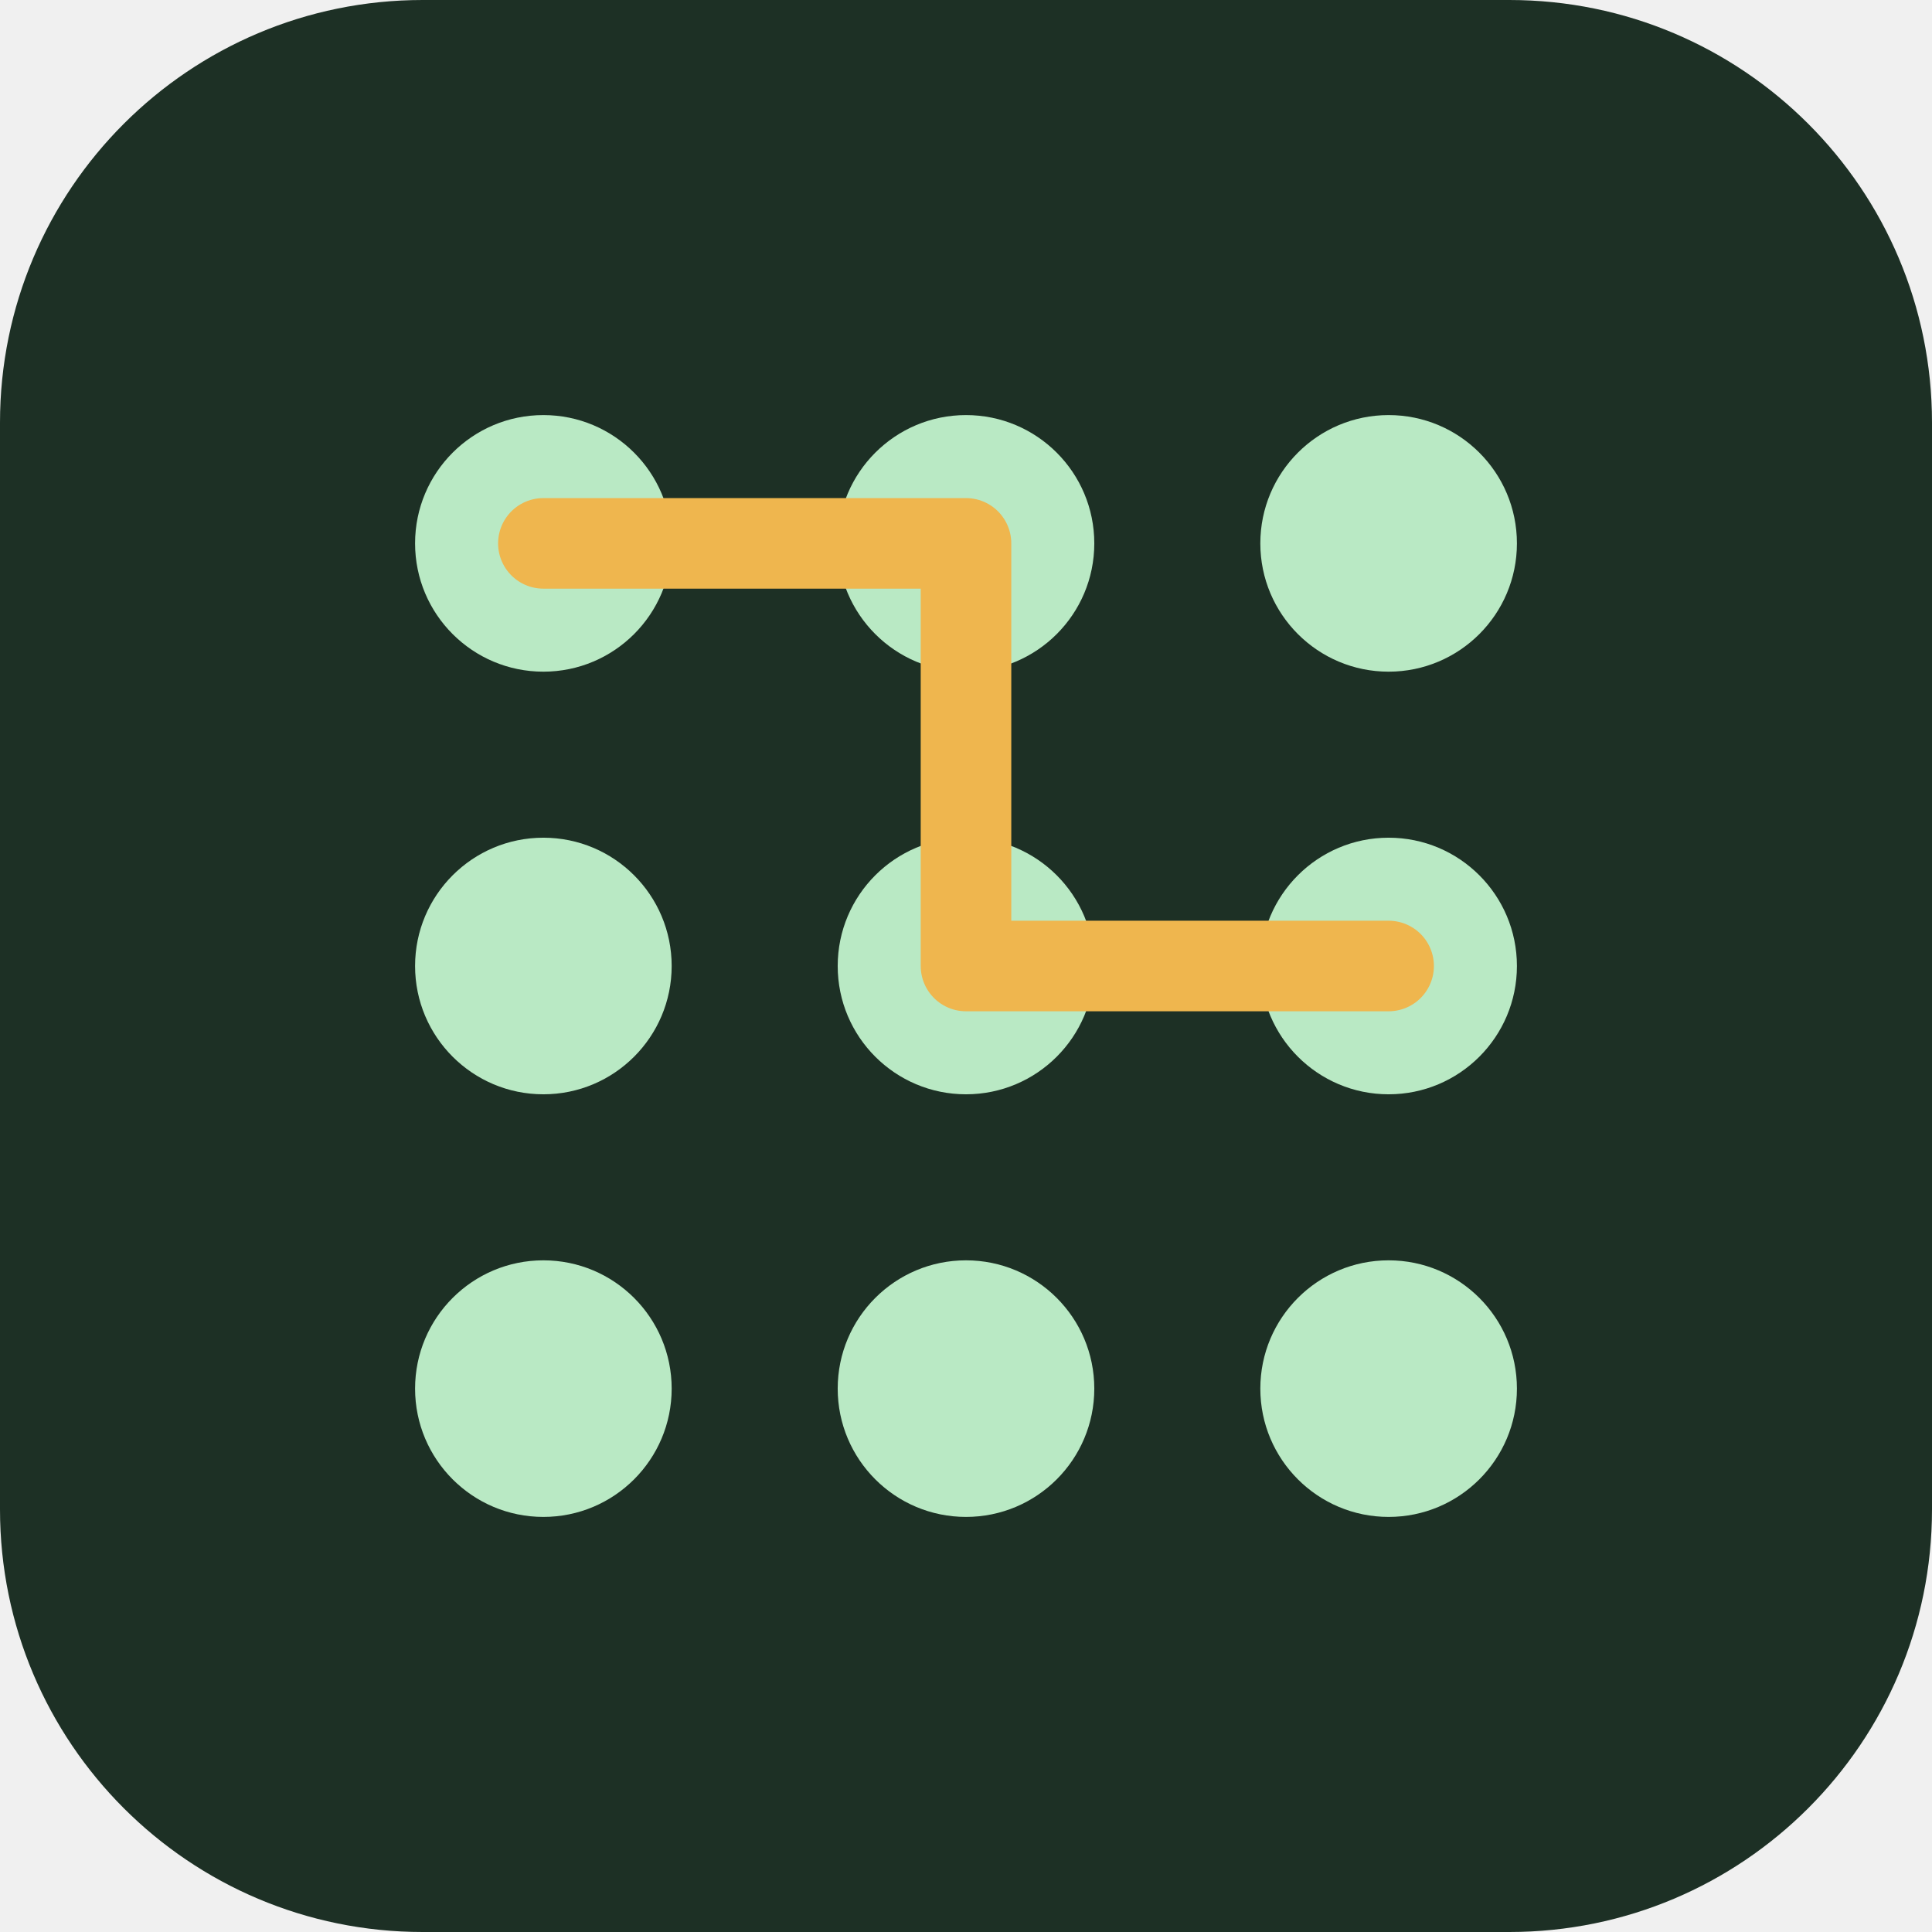
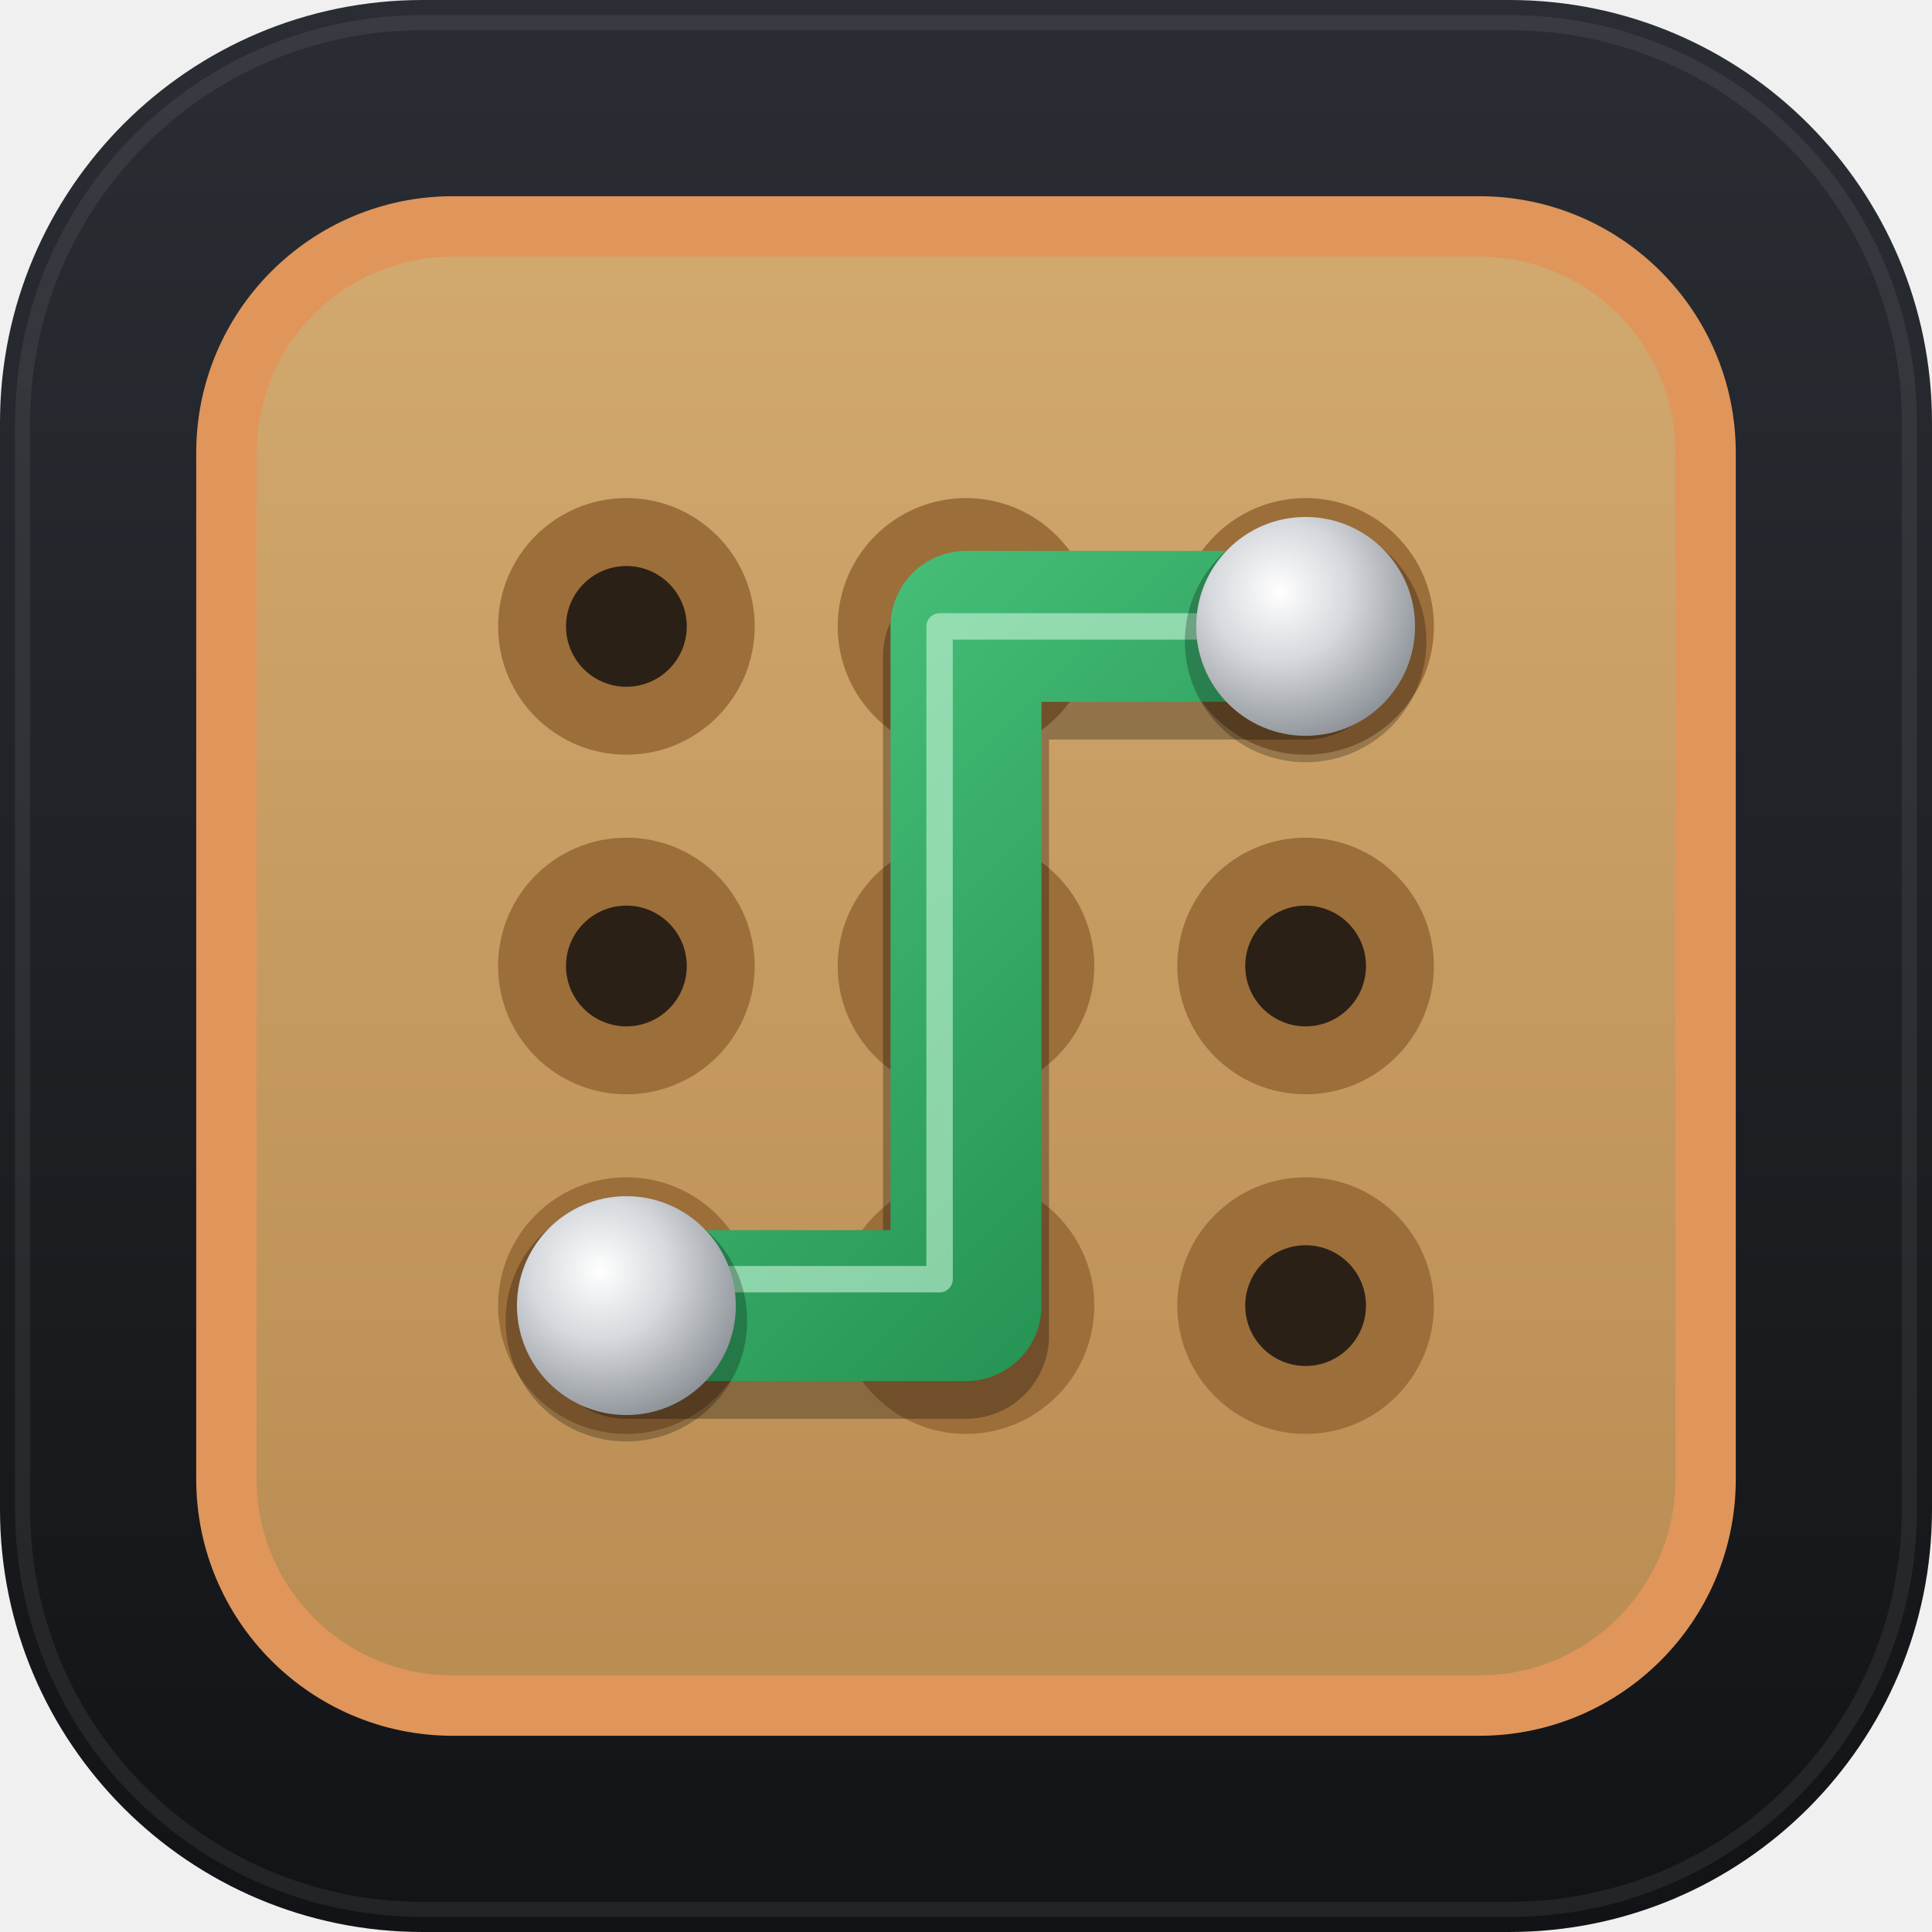
<svg xmlns="http://www.w3.org/2000/svg" viewBox="0 0 512 512">
-   <rect width="512" height="512" rx="112" fill="#1d3025" />
-   <g fill="#b9e9c4">
-     <circle cx="144" cy="144" r="34" />
-     <circle cx="256" cy="144" r="34" />
-     <circle cx="368" cy="144" r="34" />
-     <circle cx="144" cy="256" r="34" />
-     <circle cx="256" cy="256" r="34" />
-     <circle cx="368" cy="256" r="34" />
-     <circle cx="144" cy="368" r="34" />
-     <circle cx="256" cy="368" r="34" />
-     <circle cx="368" cy="368" r="34" />
+   <defs>
+     <linearGradient id="tile" x1="0" y1="0" x2="0" y2="1">
+       <stop offset="0" stop-color="#2a2e34" />
+       <stop offset="1" stop-color="#121316" />
+     </linearGradient>
+     <linearGradient id="board" x1="0" y1="0" x2="0" y2="1">
+       <stop offset="0" stop-color="#d2a96f" />
+       <stop offset="1" stop-color="#b98c52" />
+     </linearGradient>
+     <linearGradient id="wire" x1="0" y1="0" x2="1" y2="1">
+       <stop offset="0" stop-color="#4cc77f" />
+       <stop offset="1" stop-color="#1f8a4c" />
+     </linearGradient>
+     <radialGradient id="solder" cx="0.38" cy="0.34" r="0.7">
+       <stop offset="0" stop-color="#ffffff" />
+       <stop offset="0.45" stop-color="#d6d9dd" />
+       <stop offset="1" stop-color="#8d9298" />
+     </radialGradient>
+   </defs>
+   <rect width="512" height="512" rx="112" fill="url(#tile)" />
+   <rect x="6" y="6" width="500" height="500" rx="106" fill="none" stroke="#ffffff" stroke-opacity="0.07" stroke-width="4" />
+   <rect x="60" y="60" width="392" height="392" rx="60" fill="url(#board)" stroke="#e0955a" stroke-width="16" />
+   <g>
+     <g fill="#9c6e3a">
+       <circle cx="166" cy="166" r="34" />
+       <circle cx="256" cy="166" r="34" />
+       <circle cx="346" cy="166" r="34" />
+       <circle cx="166" cy="256" r="34" />
+       <circle cx="256" cy="256" r="34" />
+       <circle cx="346" cy="256" r="34" />
+       <circle cx="166" cy="346" r="34" />
+       <circle cx="256" cy="346" r="34" />
+       <circle cx="346" cy="346" r="34" />
+     </g>
+     <g fill="#2b2016">
+       <circle cx="166" cy="166" r="16" />
+       <circle cx="256" cy="166" r="16" />
+       <circle cx="346" cy="166" r="16" />
+       <circle cx="166" cy="256" r="16" />
+       <circle cx="256" cy="256" r="16" />
+       <circle cx="346" cy="256" r="16" />
+       <circle cx="166" cy="346" r="16" />
+       <circle cx="256" cy="346" r="16" />
+       <circle cx="346" cy="346" r="16" />
+     </g>
  </g>
-   <path d="M144 144h112v112h112" fill="none" stroke="#efb64e" stroke-width="24" stroke-linecap="round" stroke-linejoin="round" />
+   <path d="M166 346H256V166H346" fill="none" stroke="#000000" stroke-opacity="0.28" stroke-width="44" stroke-linecap="round" stroke-linejoin="round" transform="translate(0 8)" />
+   <path d="M166 346H256V166H346" fill="none" stroke="url(#wire)" stroke-width="40" stroke-linecap="round" stroke-linejoin="round" />
+   <path d="M166 339H249V166H346" fill="none" stroke="#c9f5da" stroke-opacity="0.6" stroke-width="7" stroke-linecap="round" stroke-linejoin="round" />
+   <circle cx="166" cy="350" r="32" fill="#000000" fill-opacity="0.25" />
+   <circle cx="346" cy="170" r="32" fill="#000000" fill-opacity="0.25" />
+   <circle cx="166" cy="346" r="29" fill="url(#solder)" />
+   <circle cx="346" cy="166" r="29" fill="url(#solder)" />
</svg>
